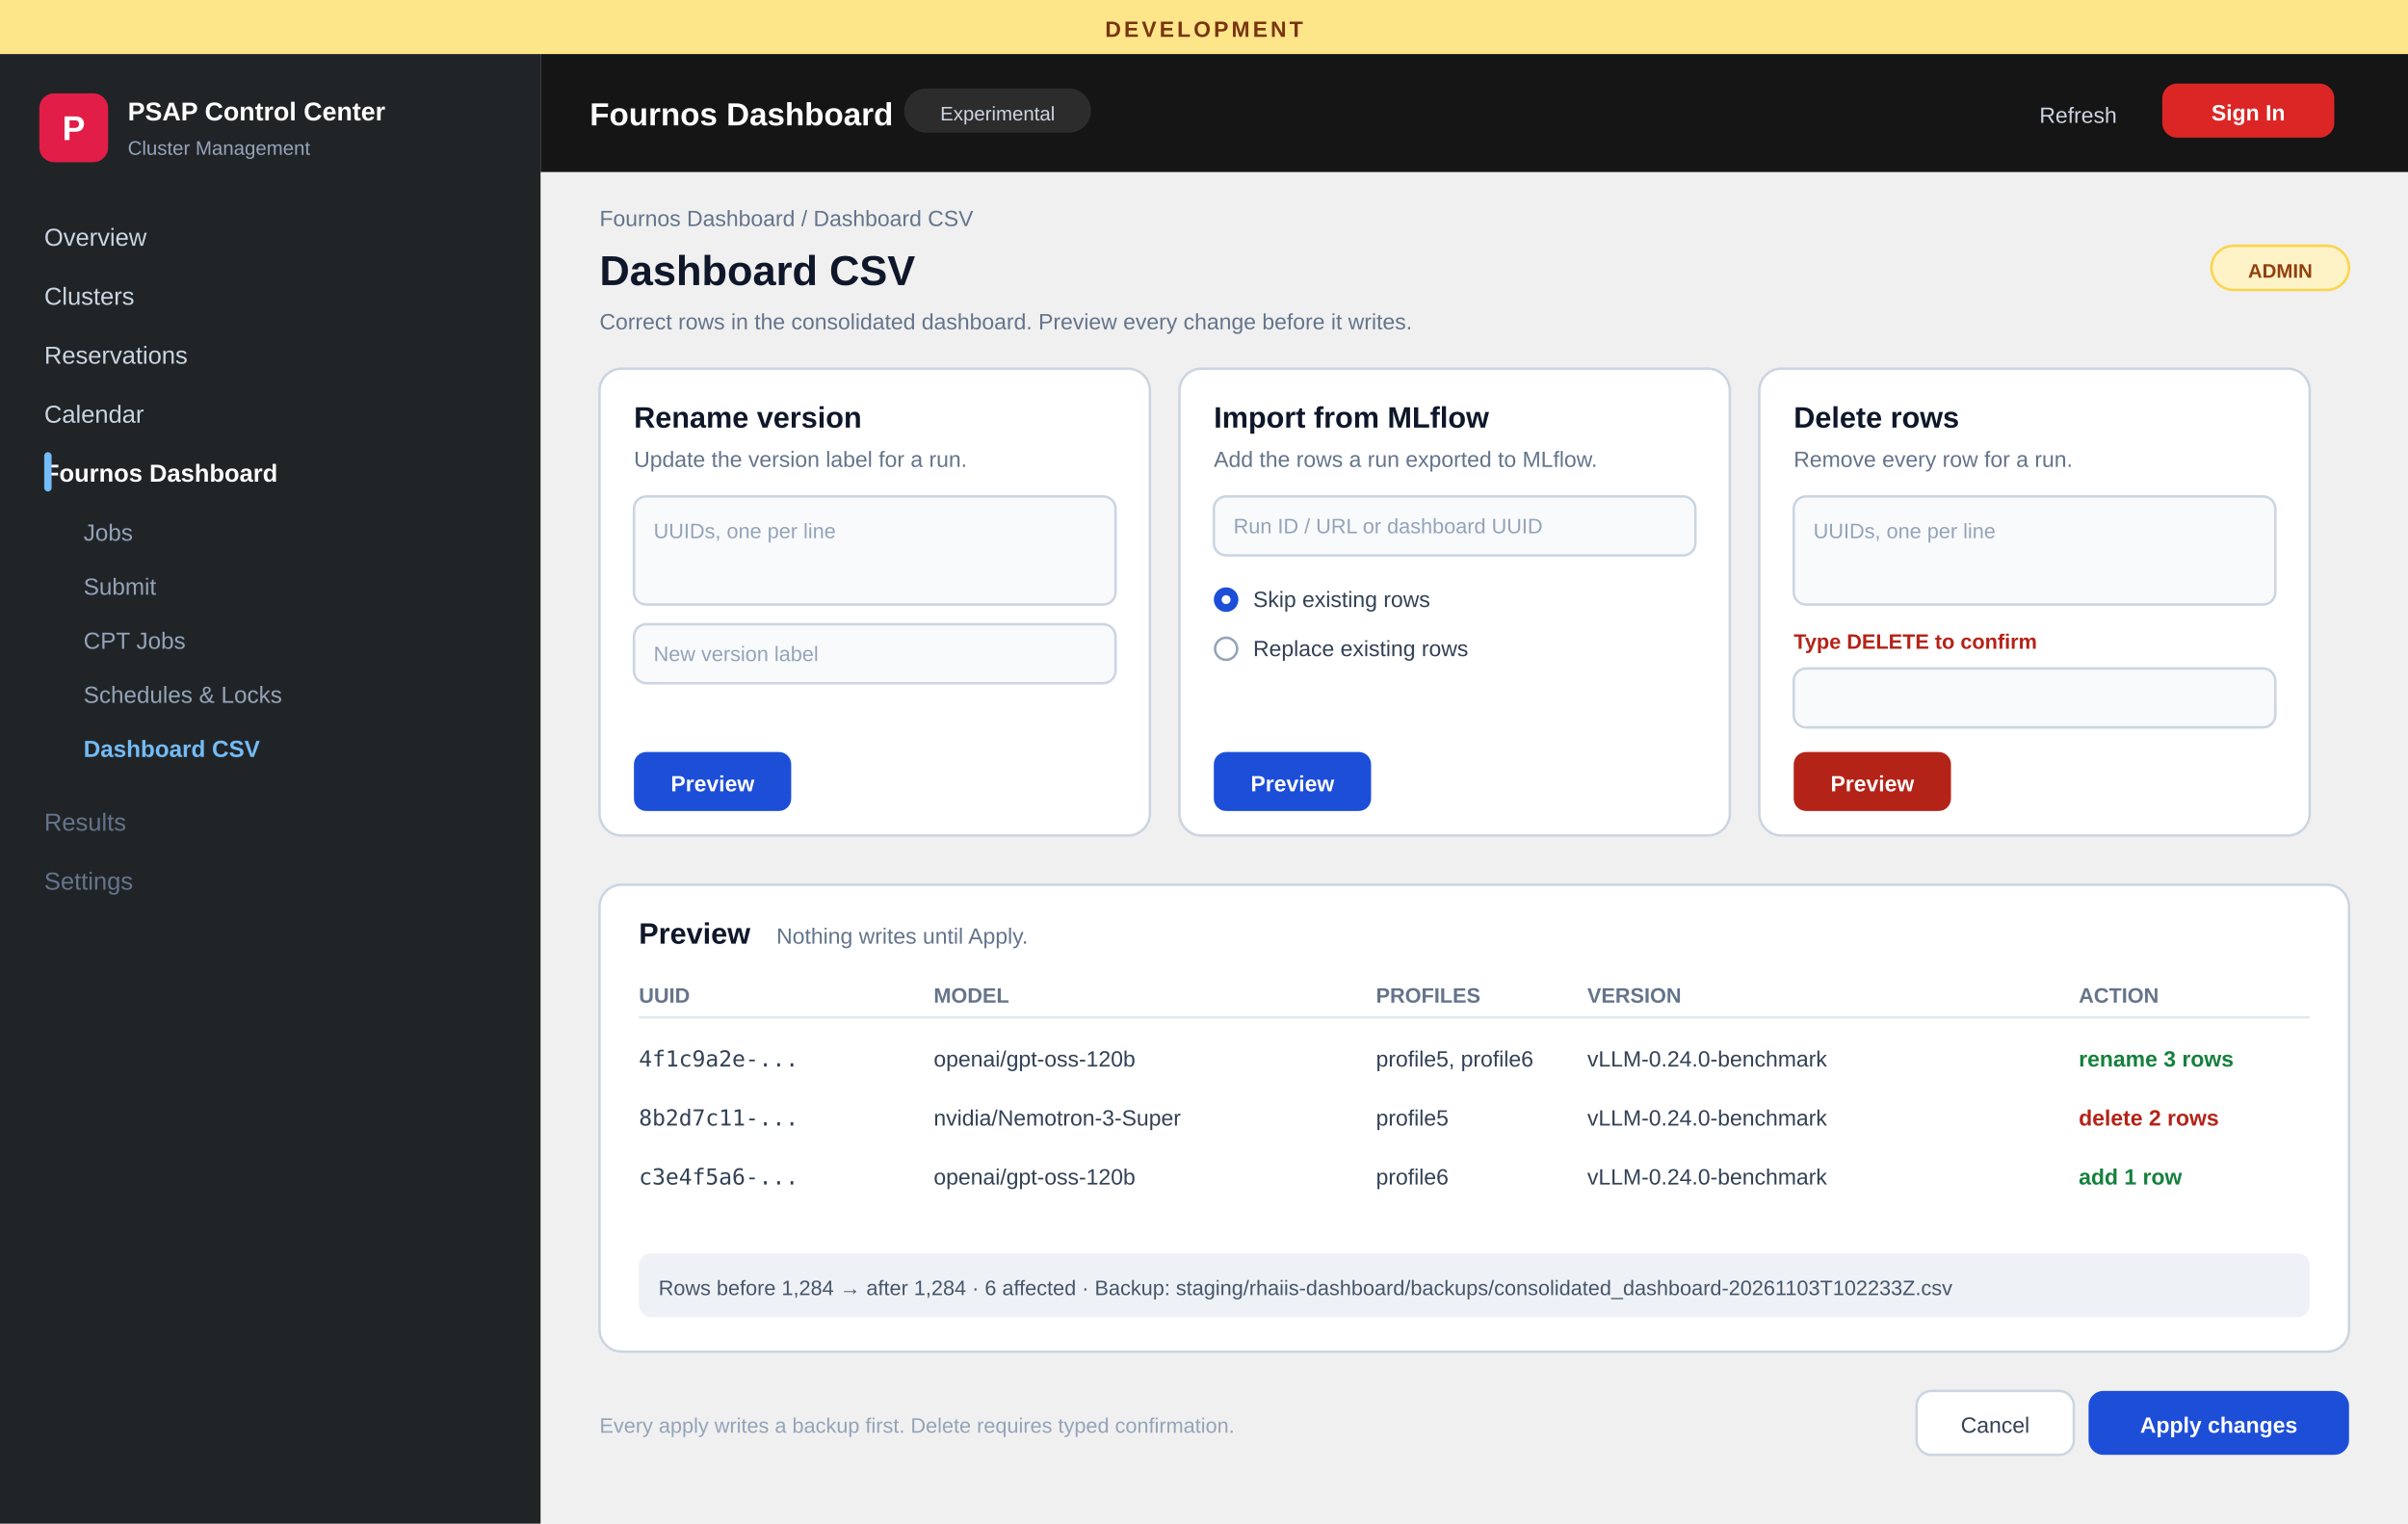
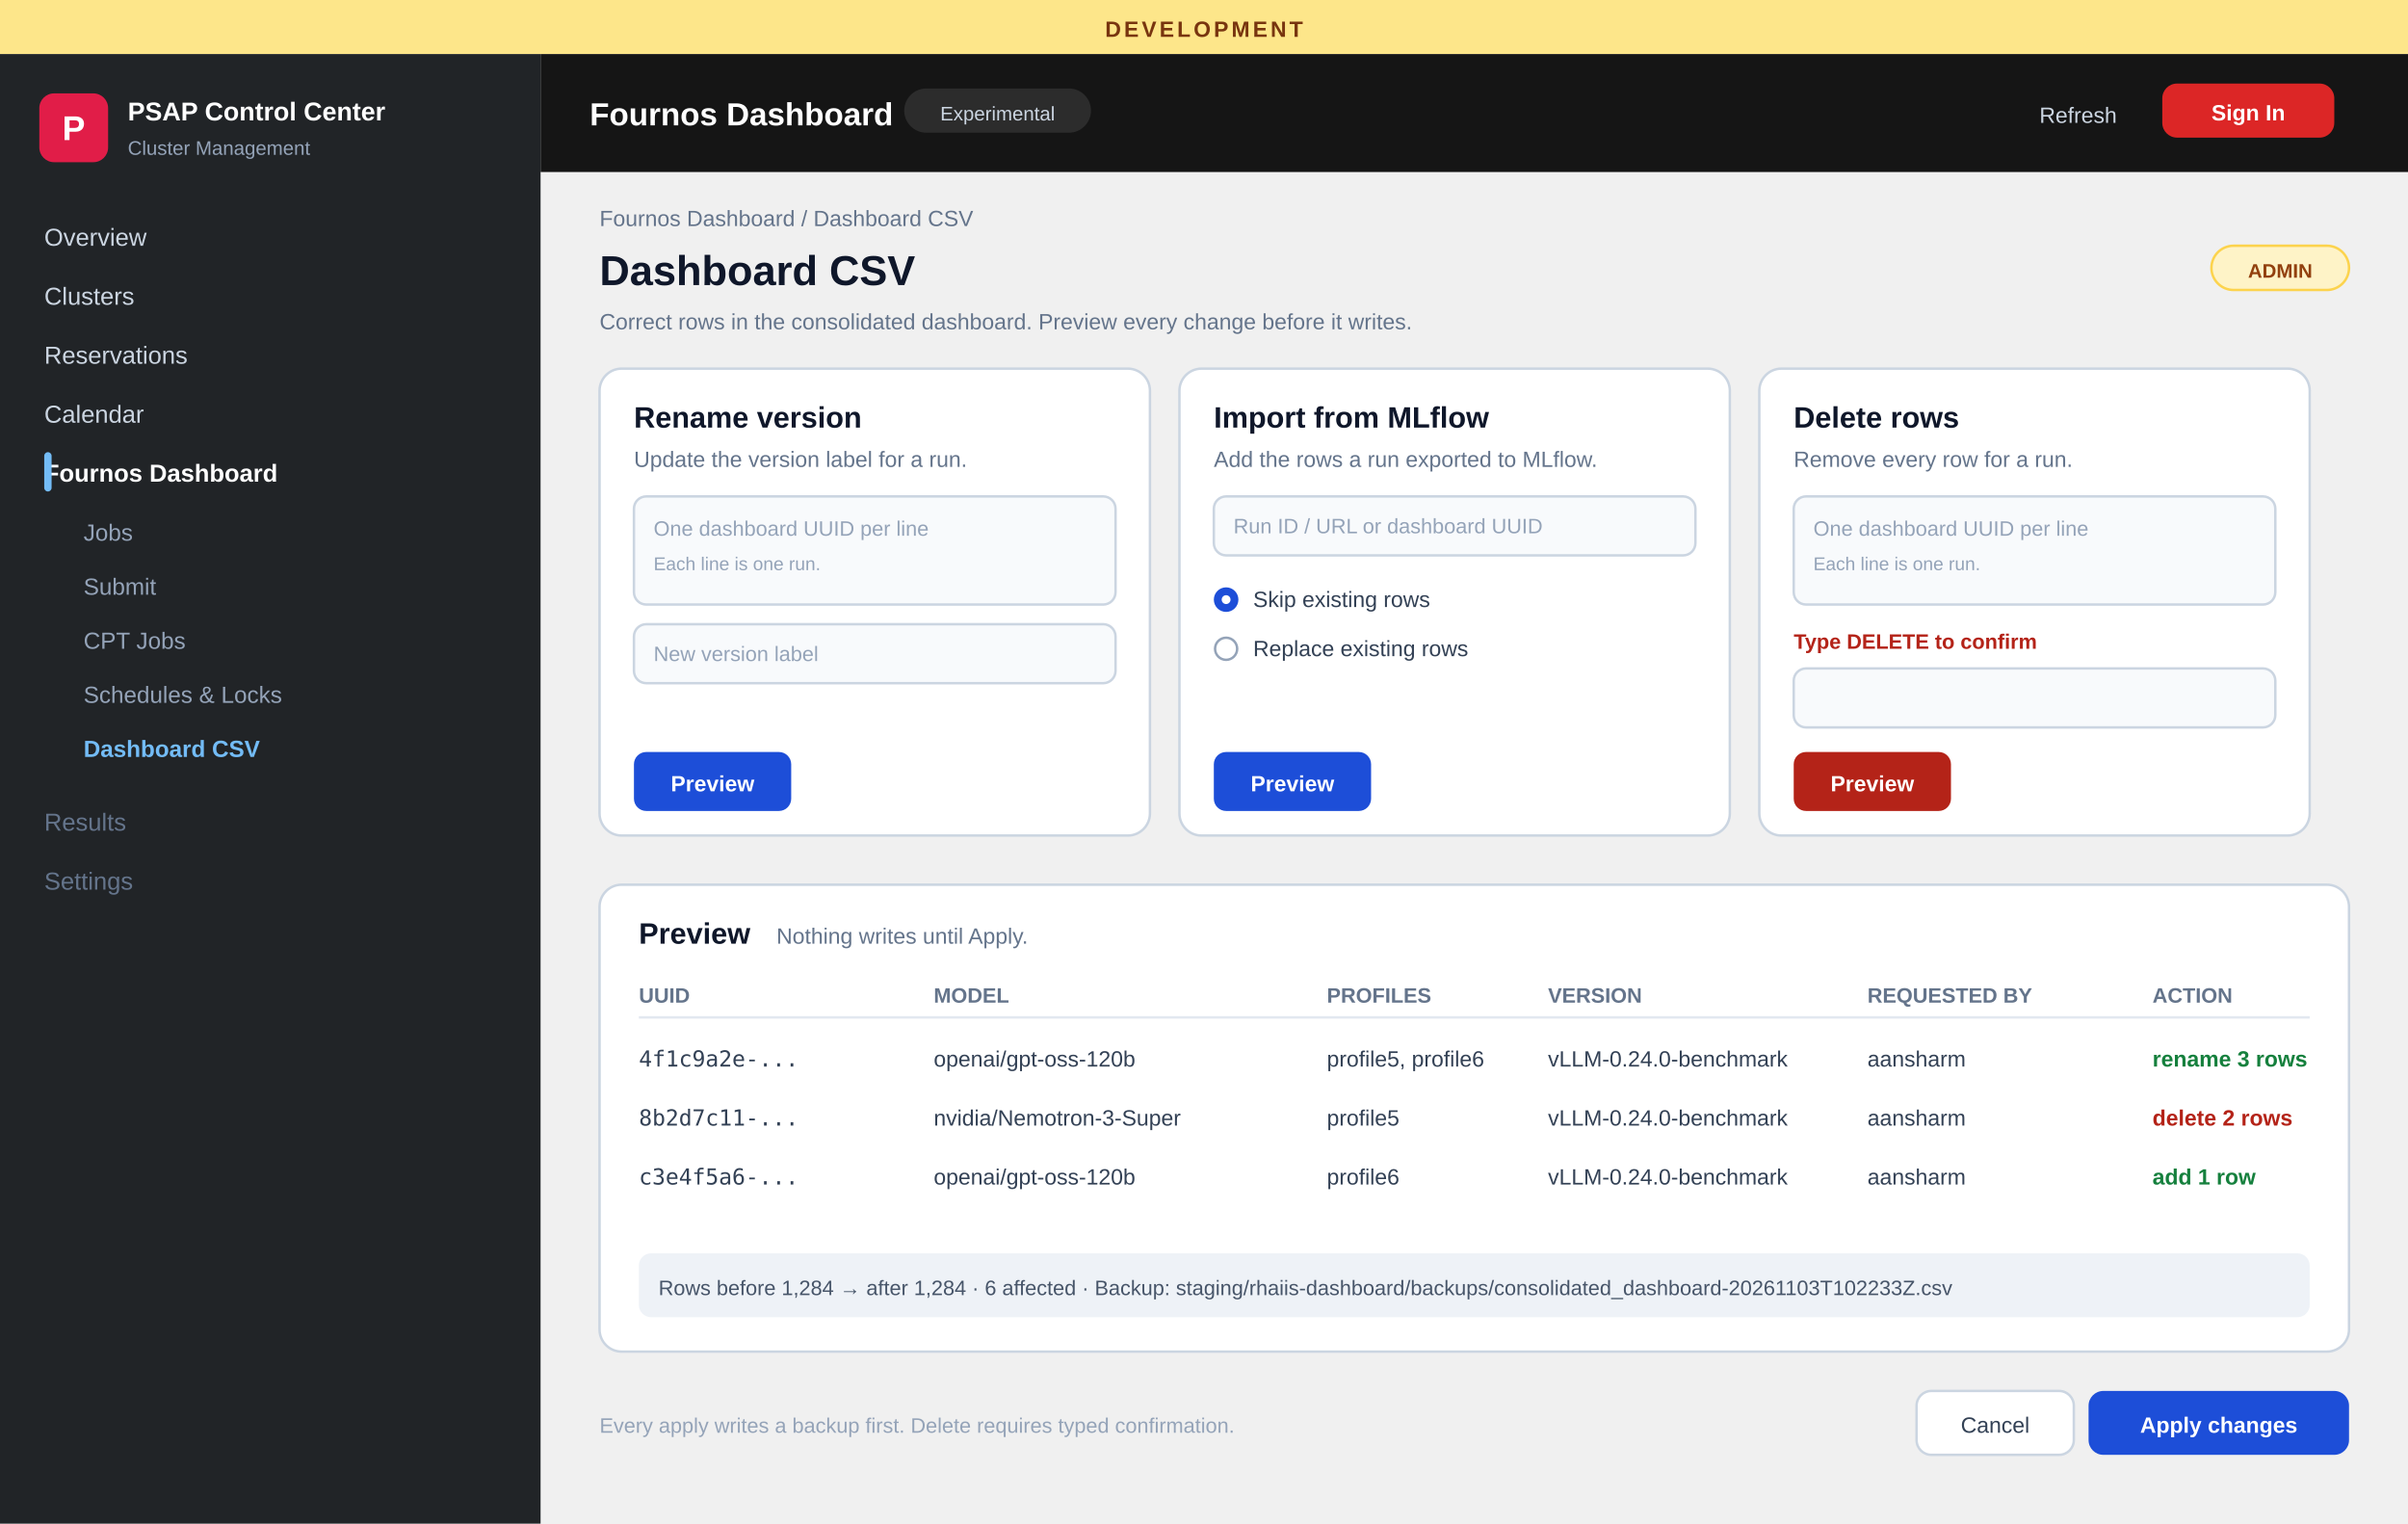
<svg xmlns="http://www.w3.org/2000/svg" width="980" height="620" viewBox="0 0 980 620" role="img" aria-labelledby="adminTitle adminDesc">
  <rect x="0" y="0" width="980" height="620" fill="#f0f0f0" />
  <rect x="0" y="0" width="980" height="22" fill="#fde68a" />
  <text x="490" y="15" text-anchor="middle" font-family="Red Hat Text, Arial, Helvetica, sans-serif" font-size="9" font-weight="700" letter-spacing="1.2" fill="#78350f">DEVELOPMENT</text>
  <rect x="0" y="22" width="220" height="598" fill="#212427" />
  <rect x="220" y="22" width="760" height="48" fill="#151515" />
  <rect x="16" y="38" width="28" height="28" rx="6" fill="#e11d48" />
  <text x="30" y="57" text-anchor="middle" font-family="Red Hat Display, Arial, Helvetica, sans-serif" font-size="14" font-weight="700" fill="#ffffff">P</text>
  <text x="52" y="49" font-family="Red Hat Display, Arial, Helvetica, sans-serif" font-size="10.5" font-weight="700" fill="#ffffff">PSAP Control Center</text>
  <text x="52" y="63" font-family="Red Hat Text, Arial, Helvetica, sans-serif" font-size="8" fill="#94a3b8">Cluster Management</text>
  <text x="18" y="100" font-family="Red Hat Text, Arial, Helvetica, sans-serif" font-size="10" fill="#cbd5e1">Overview</text>
  <text x="18" y="124" font-family="Red Hat Text, Arial, Helvetica, sans-serif" font-size="10" fill="#cbd5e1">Clusters</text>
  <text x="18" y="148" font-family="Red Hat Text, Arial, Helvetica, sans-serif" font-size="10" fill="#cbd5e1">Reservations</text>
  <text x="18" y="172" font-family="Red Hat Text, Arial, Helvetica, sans-serif" font-size="10" fill="#cbd5e1">Calendar</text>
  <text x="18" y="196" font-family="Red Hat Text, Arial, Helvetica, sans-serif" font-size="10" font-weight="700" fill="#ffffff">Fournos Dashboard</text>
  <rect x="18" y="184" width="3" height="16" rx="1.5" fill="#73bcf7" />
  <text x="34" y="220" font-family="Red Hat Text, Arial, Helvetica, sans-serif" font-size="9.5" fill="#94a3b8">Jobs</text>
  <text x="34" y="242" font-family="Red Hat Text, Arial, Helvetica, sans-serif" font-size="9.5" fill="#94a3b8">Submit</text>
  <text x="34" y="264" font-family="Red Hat Text, Arial, Helvetica, sans-serif" font-size="9.5" fill="#94a3b8">CPT Jobs</text>
  <text x="34" y="286" font-family="Red Hat Text, Arial, Helvetica, sans-serif" font-size="9.5" fill="#94a3b8">Schedules &amp; Locks</text>
  <text x="34" y="308" font-family="Red Hat Text, Arial, Helvetica, sans-serif" font-size="9.5" font-weight="700" fill="#73bcf7">Dashboard CSV</text>
  <text x="18" y="338" font-family="Red Hat Text, Arial, Helvetica, sans-serif" font-size="10" fill="#64748b">Results</text>
  <text x="18" y="362" font-family="Red Hat Text, Arial, Helvetica, sans-serif" font-size="10" fill="#64748b">Settings</text>
  <text x="240" y="51" font-family="Red Hat Display, Arial, Helvetica, sans-serif" font-size="13" font-weight="700" fill="#ffffff">Fournos Dashboard</text>
  <rect x="368" y="36" width="76" height="18" rx="9" fill="rgba(255,255,255,0.10)" />
  <text x="406" y="49" text-anchor="middle" font-family="Red Hat Text, Arial, Helvetica, sans-serif" font-size="8" fill="#cbd5e1">Experimental</text>
  <text x="830" y="50" font-family="Red Hat Text, Arial, Helvetica, sans-serif" font-size="9" fill="#cbd5e1">Refresh</text>
  <rect x="880" y="34" width="70" height="22" rx="6" fill="#dc2626" />
  <text x="915" y="49" text-anchor="middle" font-family="Red Hat Text, Arial, Helvetica, sans-serif" font-size="9" font-weight="700" fill="#ffffff">Sign In</text>
  <text x="244" y="92" font-family="Red Hat Text, Arial, Helvetica, sans-serif" font-size="9" fill="#64748b">Fournos Dashboard / Dashboard CSV</text>
  <text x="244" y="116" font-family="Red Hat Display, Arial, Helvetica, sans-serif" font-size="17" font-weight="700" fill="#0f172a">Dashboard CSV</text>
  <text x="244" y="134" font-family="Red Hat Text, Arial, Helvetica, sans-serif" font-size="9" fill="#64748b">Correct rows in the consolidated dashboard. Preview every change before it writes.</text>
  <rect x="900" y="100" width="56" height="18" rx="9" fill="#fef3c7" stroke="#fcd34d" />
  <text x="928" y="113" text-anchor="middle" font-family="Red Hat Text, Arial, Helvetica, sans-serif" font-size="8" font-weight="700" fill="#92400e">ADMIN</text>
  <rect x="244" y="150" width="224" height="190" rx="9" fill="#ffffff" stroke="#cbd5e1" />
  <text x="258" y="174" font-family="Red Hat Display, Arial, Helvetica, sans-serif" font-size="12" font-weight="700" fill="#0f172a">Rename version</text>
  <text x="258" y="190" font-family="Red Hat Text, Arial, Helvetica, sans-serif" font-size="9" fill="#64748b">Update the version label for a run.</text>
  <rect x="258" y="202" width="196" height="44" rx="5" fill="#f8fafc" stroke="#cbd5e1" />
-   <text x="266" y="219" font-family="Red Hat Text, Arial, Helvetica, sans-serif" font-size="8.5" fill="#94a3b8">UUIDs, one per line</text>
+   <text x="266" y="218" font-family="Red Hat Text, Arial, Helvetica, sans-serif" font-size="8.5" fill="#94a3b8">One dashboard UUID per line</text>
+   <text x="266" y="232" font-family="Red Hat Text, Arial, Helvetica, sans-serif" font-size="7.5" fill="#94a3b8">Each line is one run.</text>
  <rect x="258" y="254" width="196" height="24" rx="5" fill="#f8fafc" stroke="#cbd5e1" />
  <text x="266" y="269" font-family="Red Hat Text, Arial, Helvetica, sans-serif" font-size="8.5" fill="#94a3b8">New version label</text>
  <rect x="258" y="306" width="64" height="24" rx="5" fill="#1d4ed8" />
  <text x="290" y="322" text-anchor="middle" font-family="Red Hat Text, Arial, Helvetica, sans-serif" font-size="9" font-weight="700" fill="#ffffff">Preview</text>
  <rect x="480" y="150" width="224" height="190" rx="9" fill="#ffffff" stroke="#cbd5e1" />
  <text x="494" y="174" font-family="Red Hat Display, Arial, Helvetica, sans-serif" font-size="12" font-weight="700" fill="#0f172a">Import from MLflow</text>
  <text x="494" y="190" font-family="Red Hat Text, Arial, Helvetica, sans-serif" font-size="9" fill="#64748b">Add the rows a run exported to MLflow.</text>
  <rect x="494" y="202" width="196" height="24" rx="5" fill="#f8fafc" stroke="#cbd5e1" />
  <text x="502" y="217" font-family="Red Hat Text, Arial, Helvetica, sans-serif" font-size="8.5" fill="#94a3b8">Run ID / URL or dashboard UUID</text>
  <circle cx="499" cy="244" r="4.5" fill="#1d4ed8" stroke="#1d4ed8" />
  <circle cx="499" cy="244" r="1.8" fill="#ffffff" />
  <text x="510" y="247" font-family="Red Hat Text, Arial, Helvetica, sans-serif" font-size="9" fill="#334155">Skip existing rows</text>
  <circle cx="499" cy="264" r="4.5" fill="#ffffff" stroke="#94a3b8" />
  <text x="510" y="267" font-family="Red Hat Text, Arial, Helvetica, sans-serif" font-size="9" fill="#334155">Replace existing rows</text>
  <rect x="494" y="306" width="64" height="24" rx="5" fill="#1d4ed8" />
  <text x="526" y="322" text-anchor="middle" font-family="Red Hat Text, Arial, Helvetica, sans-serif" font-size="9" font-weight="700" fill="#ffffff">Preview</text>
  <rect x="716" y="150" width="224" height="190" rx="9" fill="#ffffff" stroke="#cbd5e1" />
  <text x="730" y="174" font-family="Red Hat Display, Arial, Helvetica, sans-serif" font-size="12" font-weight="700" fill="#0f172a">Delete rows</text>
  <text x="730" y="190" font-family="Red Hat Text, Arial, Helvetica, sans-serif" font-size="9" fill="#64748b">Remove every row for a run.</text>
  <rect x="730" y="202" width="196" height="44" rx="5" fill="#f8fafc" stroke="#cbd5e1" />
-   <text x="738" y="219" font-family="Red Hat Text, Arial, Helvetica, sans-serif" font-size="8.5" fill="#94a3b8">UUIDs, one per line</text>
+   <text x="738" y="218" font-family="Red Hat Text, Arial, Helvetica, sans-serif" font-size="8.5" fill="#94a3b8">One dashboard UUID per line</text>
+   <text x="738" y="232" font-family="Red Hat Text, Arial, Helvetica, sans-serif" font-size="7.5" fill="#94a3b8">Each line is one run.</text>
  <text x="730" y="264" font-family="Red Hat Text, Arial, Helvetica, sans-serif" font-size="8.5" font-weight="700" fill="#b42318">Type DELETE to confirm</text>
  <rect x="730" y="272" width="196" height="24" rx="5" fill="#f8fafc" stroke="#cbd5e1" />
  <rect x="730" y="306" width="64" height="24" rx="5" fill="#b42318" />
  <text x="762" y="322" text-anchor="middle" font-family="Red Hat Text, Arial, Helvetica, sans-serif" font-size="9" font-weight="700" fill="#ffffff">Preview</text>
  <rect x="244" y="360" width="712" height="190" rx="9" fill="#ffffff" stroke="#cbd5e1" />
  <text x="260" y="384" font-family="Red Hat Display, Arial, Helvetica, sans-serif" font-size="12" font-weight="700" fill="#0f172a">Preview</text>
  <text x="316" y="384" font-family="Red Hat Text, Arial, Helvetica, sans-serif" font-size="9" fill="#64748b">Nothing writes until Apply.</text>
  <text x="260" y="408" font-family="Red Hat Text, Arial, Helvetica, sans-serif" font-size="8.5" font-weight="700" fill="#64748b">UUID</text>
  <text x="380" y="408" font-family="Red Hat Text, Arial, Helvetica, sans-serif" font-size="8.5" font-weight="700" fill="#64748b">MODEL</text>
-   <text x="560" y="408" font-family="Red Hat Text, Arial, Helvetica, sans-serif" font-size="8.5" font-weight="700" fill="#64748b">PROFILES</text>
-   <text x="646" y="408" font-family="Red Hat Text, Arial, Helvetica, sans-serif" font-size="8.5" font-weight="700" fill="#64748b">VERSION</text>
-   <text x="846" y="408" font-family="Red Hat Text, Arial, Helvetica, sans-serif" font-size="8.5" font-weight="700" fill="#64748b">ACTION</text>
+   <text x="540" y="408" font-family="Red Hat Text, Arial, Helvetica, sans-serif" font-size="8.5" font-weight="700" fill="#64748b">PROFILES</text>
+   <text x="630" y="408" font-family="Red Hat Text, Arial, Helvetica, sans-serif" font-size="8.5" font-weight="700" fill="#64748b">VERSION</text>
+   <text x="760" y="408" font-family="Red Hat Text, Arial, Helvetica, sans-serif" font-size="8.5" font-weight="700" fill="#64748b">REQUESTED BY</text>
+   <text x="876" y="408" font-family="Red Hat Text, Arial, Helvetica, sans-serif" font-size="8.5" font-weight="700" fill="#64748b">ACTION</text>
  <line x1="260" y1="414" x2="940" y2="414" stroke="#e2e8f0" />
  <text x="260" y="434" font-family="Menlo, Consolas, monospace" font-size="9" fill="#334155">4f1c9a2e-...</text>
  <text x="380" y="434" font-family="Red Hat Text, Arial, Helvetica, sans-serif" font-size="9" fill="#334155">openai/gpt-oss-120b</text>
-   <text x="560" y="434" font-family="Red Hat Text, Arial, Helvetica, sans-serif" font-size="9" fill="#334155">profile5, profile6</text>
-   <text x="646" y="434" font-family="Red Hat Text, Arial, Helvetica, sans-serif" font-size="9" fill="#334155">vLLM-0.24.0-benchmark</text>
-   <text x="846" y="434" font-family="Red Hat Text, Arial, Helvetica, sans-serif" font-size="9" font-weight="700" fill="#15803d">rename 3 rows</text>
+   <text x="540" y="434" font-family="Red Hat Text, Arial, Helvetica, sans-serif" font-size="9" fill="#334155">profile5, profile6</text>
+   <text x="630" y="434" font-family="Red Hat Text, Arial, Helvetica, sans-serif" font-size="9" fill="#334155">vLLM-0.24.0-benchmark</text>
+   <text x="760" y="434" font-family="Red Hat Text, Arial, Helvetica, sans-serif" font-size="9" fill="#334155">aansharm</text>
+   <text x="876" y="434" font-family="Red Hat Text, Arial, Helvetica, sans-serif" font-size="9" font-weight="700" fill="#15803d">rename 3 rows</text>
  <text x="260" y="458" font-family="Menlo, Consolas, monospace" font-size="9" fill="#334155">8b2d7c11-...</text>
  <text x="380" y="458" font-family="Red Hat Text, Arial, Helvetica, sans-serif" font-size="9" fill="#334155">nvidia/Nemotron-3-Super</text>
-   <text x="560" y="458" font-family="Red Hat Text, Arial, Helvetica, sans-serif" font-size="9" fill="#334155">profile5</text>
-   <text x="646" y="458" font-family="Red Hat Text, Arial, Helvetica, sans-serif" font-size="9" fill="#334155">vLLM-0.24.0-benchmark</text>
-   <text x="846" y="458" font-family="Red Hat Text, Arial, Helvetica, sans-serif" font-size="9" font-weight="700" fill="#b42318">delete 2 rows</text>
+   <text x="540" y="458" font-family="Red Hat Text, Arial, Helvetica, sans-serif" font-size="9" fill="#334155">profile5</text>
+   <text x="630" y="458" font-family="Red Hat Text, Arial, Helvetica, sans-serif" font-size="9" fill="#334155">vLLM-0.24.0-benchmark</text>
+   <text x="760" y="458" font-family="Red Hat Text, Arial, Helvetica, sans-serif" font-size="9" fill="#334155">aansharm</text>
+   <text x="876" y="458" font-family="Red Hat Text, Arial, Helvetica, sans-serif" font-size="9" font-weight="700" fill="#b42318">delete 2 rows</text>
  <text x="260" y="482" font-family="Menlo, Consolas, monospace" font-size="9" fill="#334155">c3e4f5a6-...</text>
  <text x="380" y="482" font-family="Red Hat Text, Arial, Helvetica, sans-serif" font-size="9" fill="#334155">openai/gpt-oss-120b</text>
-   <text x="560" y="482" font-family="Red Hat Text, Arial, Helvetica, sans-serif" font-size="9" fill="#334155">profile6</text>
-   <text x="646" y="482" font-family="Red Hat Text, Arial, Helvetica, sans-serif" font-size="9" fill="#334155">vLLM-0.24.0-benchmark</text>
-   <text x="846" y="482" font-family="Red Hat Text, Arial, Helvetica, sans-serif" font-size="9" font-weight="700" fill="#15803d">add 1 row</text>
+   <text x="540" y="482" font-family="Red Hat Text, Arial, Helvetica, sans-serif" font-size="9" fill="#334155">profile6</text>
+   <text x="630" y="482" font-family="Red Hat Text, Arial, Helvetica, sans-serif" font-size="9" fill="#334155">vLLM-0.24.0-benchmark</text>
+   <text x="760" y="482" font-family="Red Hat Text, Arial, Helvetica, sans-serif" font-size="9" fill="#334155">aansharm</text>
+   <text x="876" y="482" font-family="Red Hat Text, Arial, Helvetica, sans-serif" font-size="9" font-weight="700" fill="#15803d">add 1 row</text>
  <rect x="260" y="510" width="680" height="26" rx="5" fill="#eef2f7" />
  <text x="268" y="527" font-family="Red Hat Text, Arial, Helvetica, sans-serif" font-size="8.5" fill="#475569">Rows before 1,284 → after 1,284 · 6 affected · Backup: staging/rhaiis-dashboard/backups/consolidated_dashboard-20261103T102233Z.csv</text>
  <rect x="780" y="566" width="64" height="26" rx="6" fill="#ffffff" stroke="#cbd5e1" />
  <text x="812" y="583" text-anchor="middle" font-family="Red Hat Text, Arial, Helvetica, sans-serif" font-size="9" fill="#334155">Cancel</text>
  <rect x="850" y="566" width="106" height="26" rx="6" fill="#1d4ed8" />
  <text x="903" y="583" text-anchor="middle" font-family="Red Hat Text, Arial, Helvetica, sans-serif" font-size="9" font-weight="700" fill="#ffffff">Apply changes</text>
  <text x="244" y="583" font-family="Red Hat Text, Arial, Helvetica, sans-serif" font-size="8.5" fill="#94a3b8">Every apply writes a backup first. Delete requires typed confirmation.</text>
</svg>
